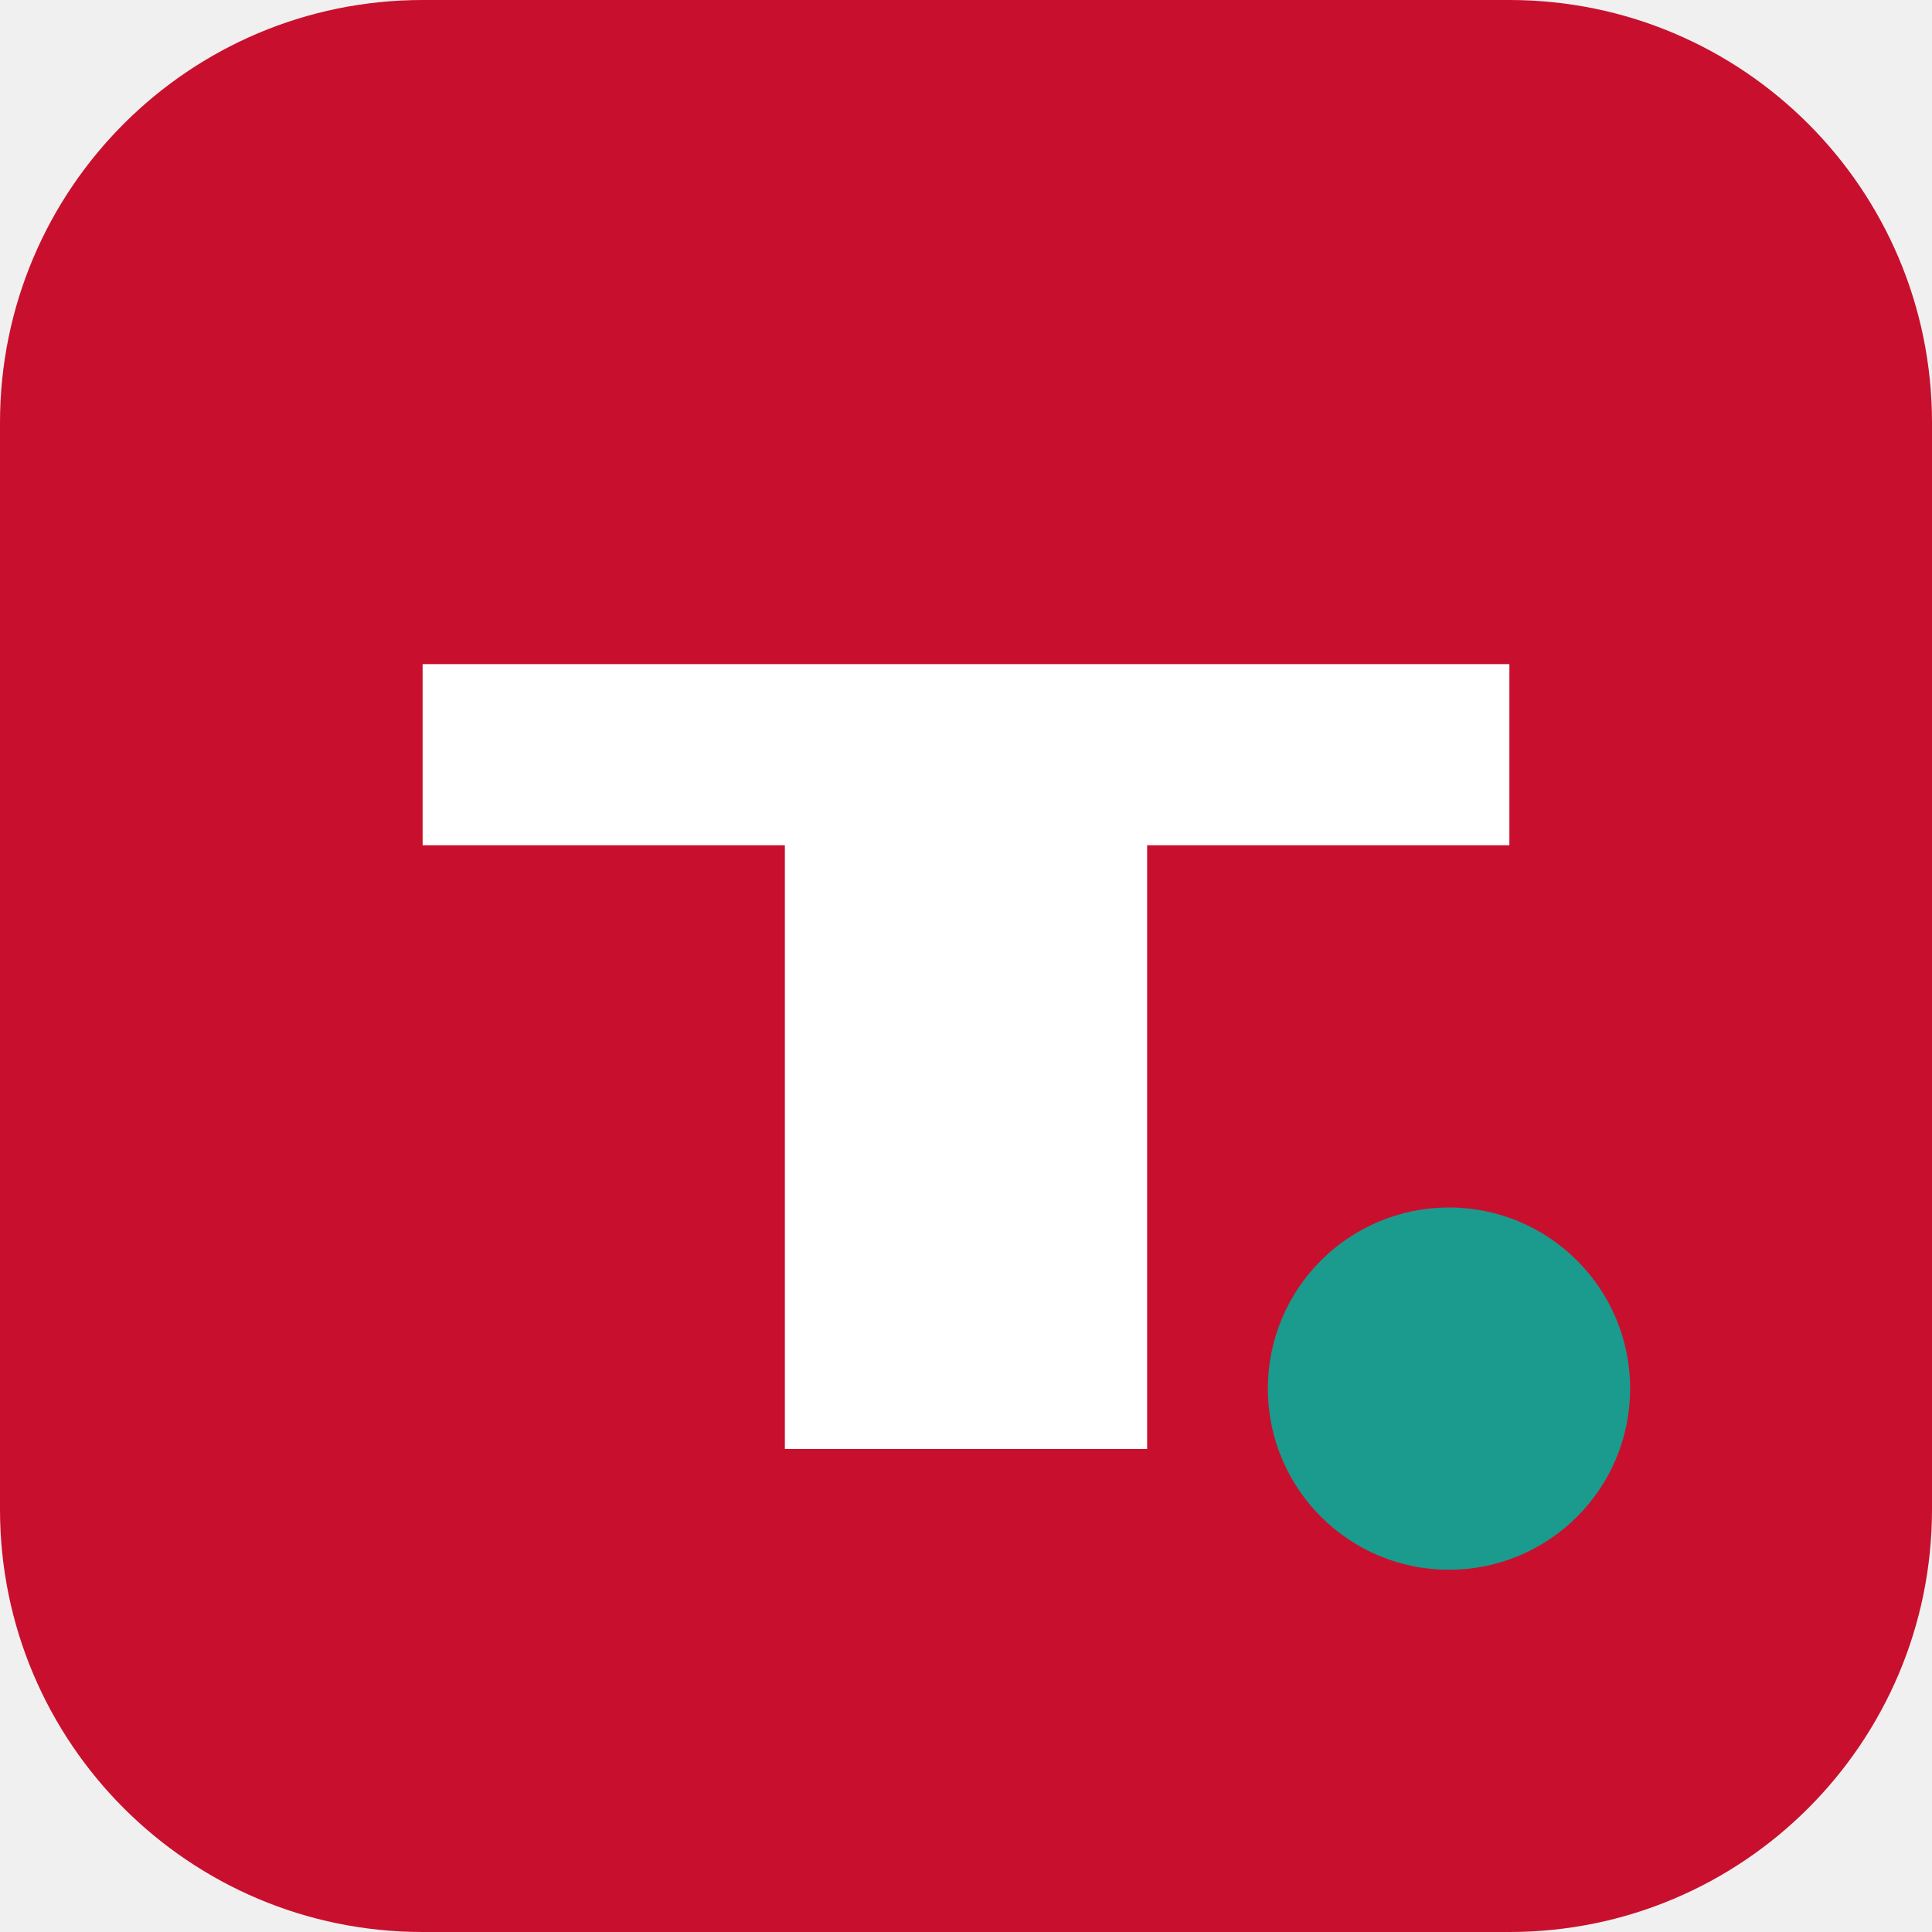
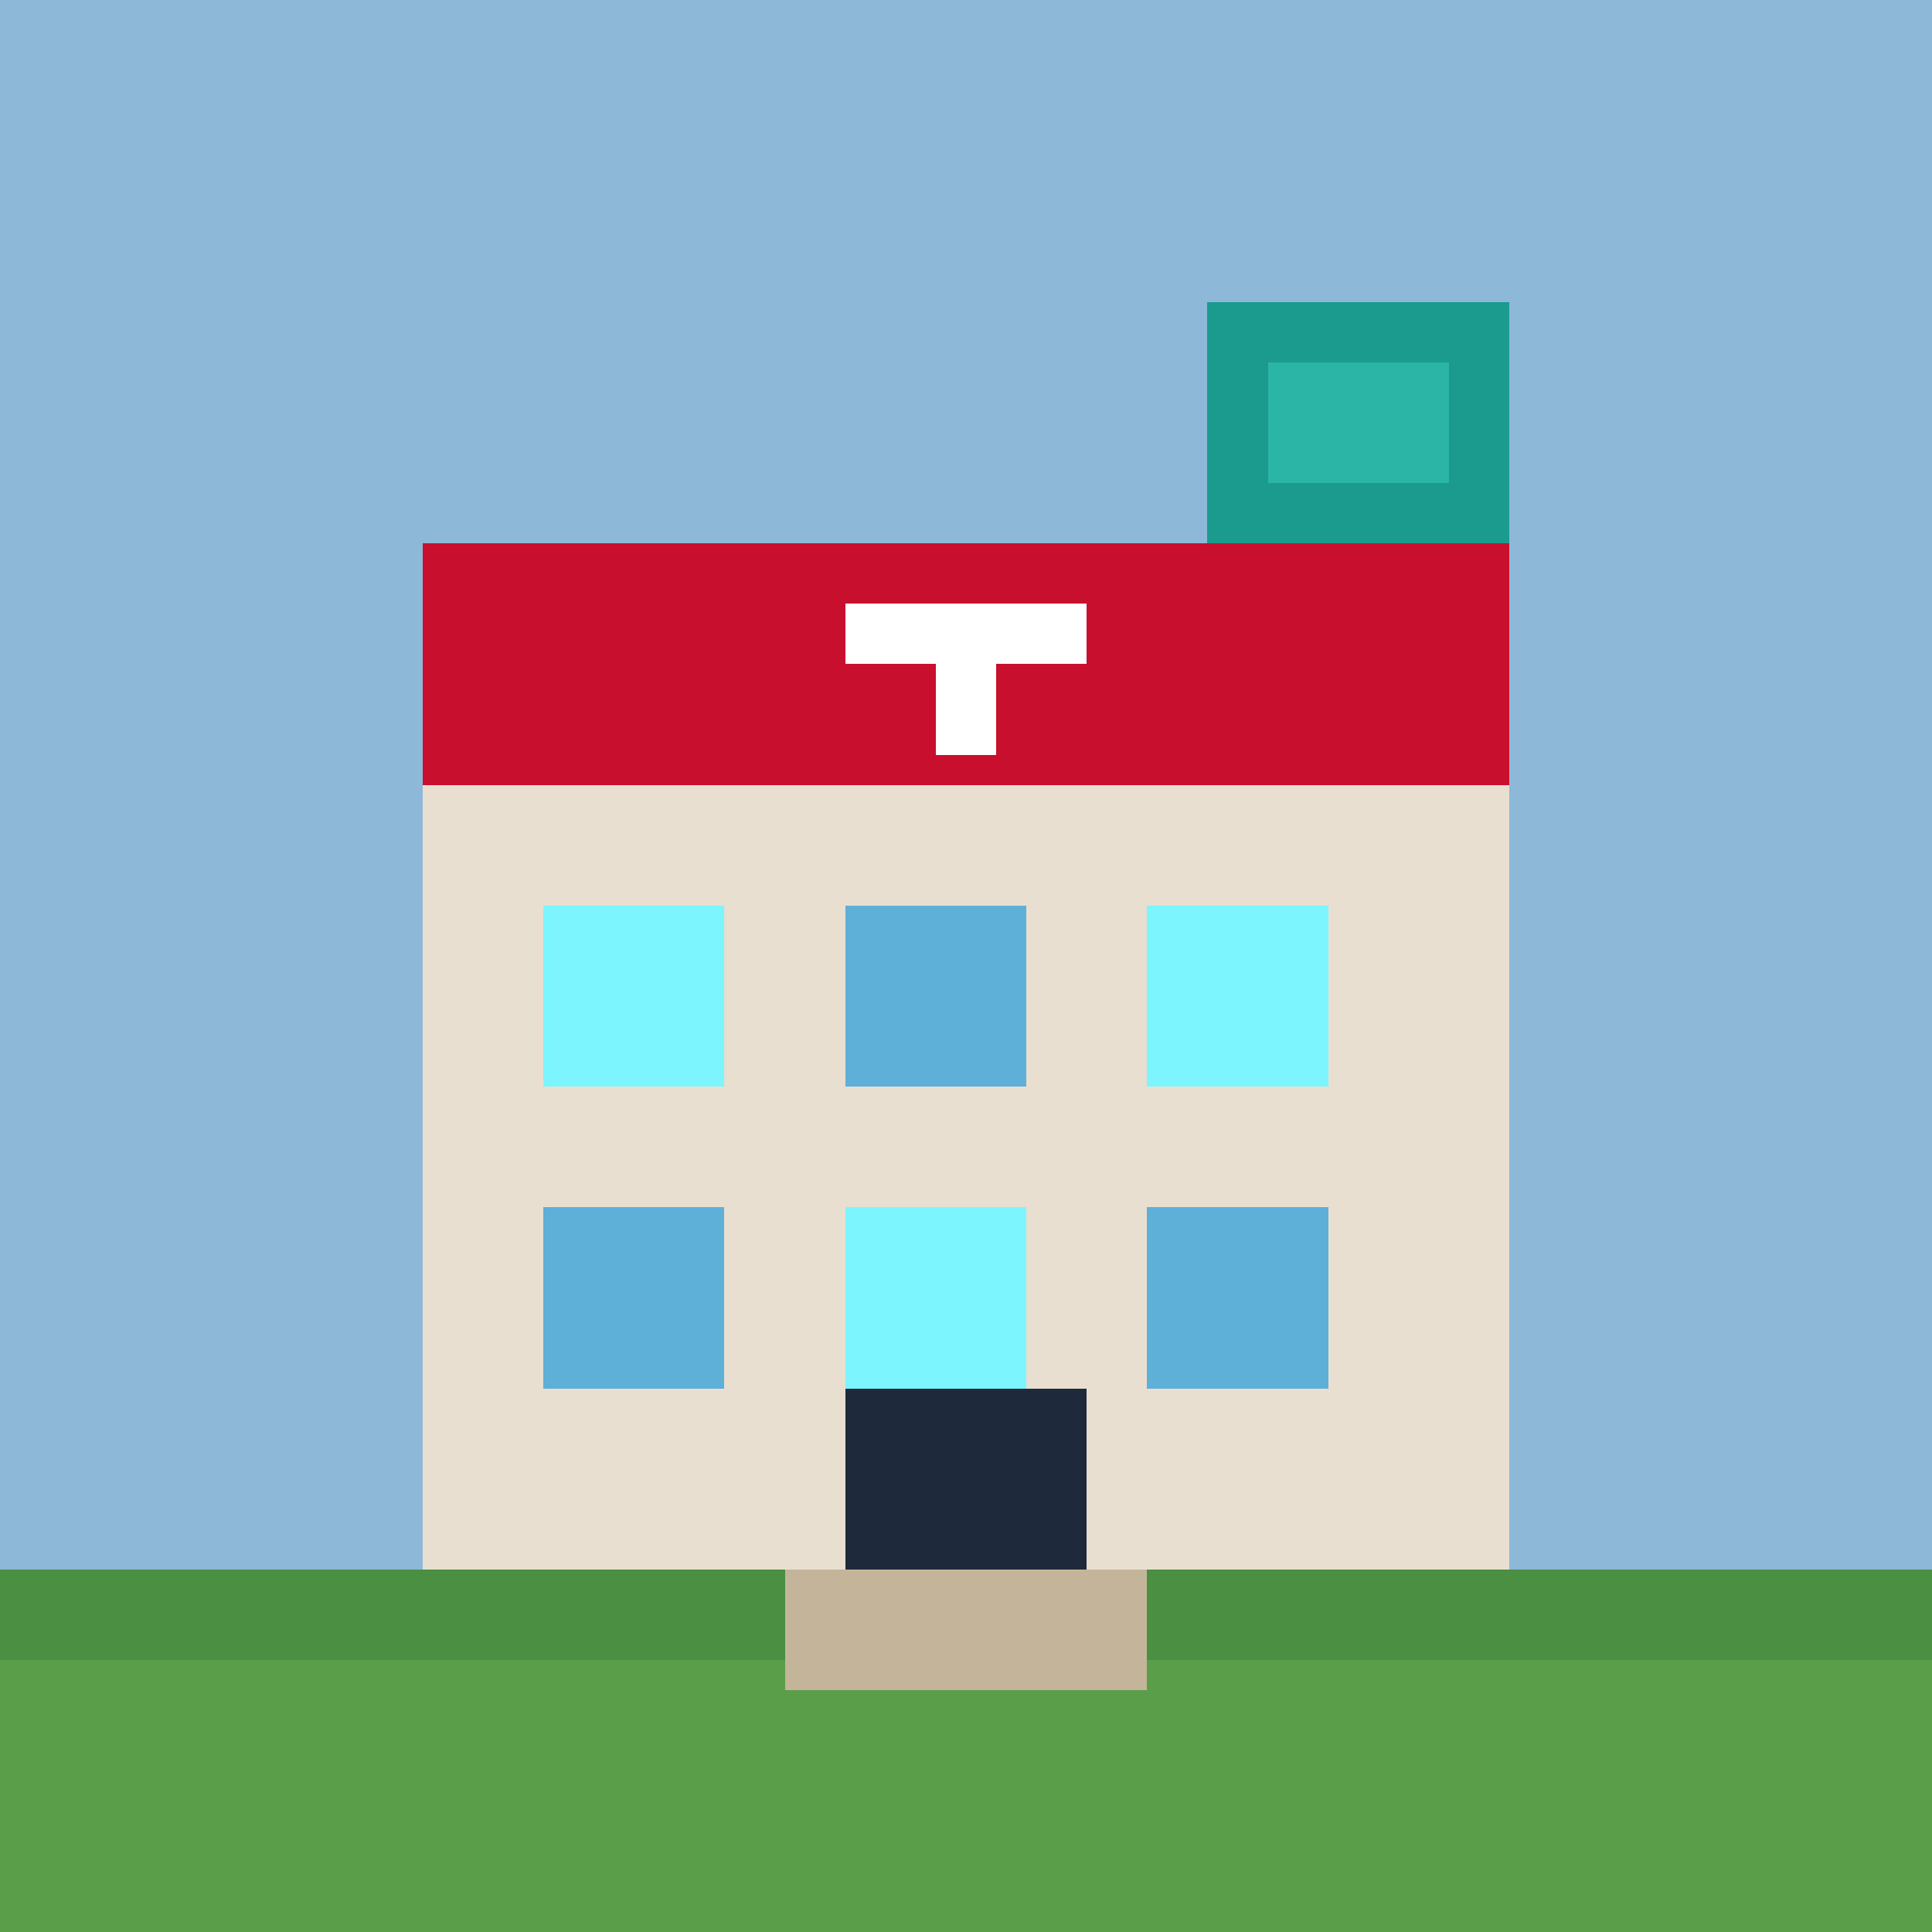
- <svg xmlns="http://www.w3.org/2000/svg" viewBox="0 0 64 64" fill="none">
-   <rect width="64" height="64" rx="14" fill="#C8102E" />
-   <path d="M14 22h36v6H38v20h-12V28H14V22z" fill="#fff" />
-   <circle cx="48" cy="46" r="6" fill="#1A9B8E" />
+ <svg xmlns="http://www.w3.org/2000/svg" viewBox="0 0 64 64" shape-rendering="crispEdges">
+   <rect width="64" height="64" fill="#8eb8d8" />
+   <rect y="52" width="64" height="12" fill="#5a9e4a" />
+   <rect y="52" width="64" height="3" fill="#4a8f42" />
+   <rect x="26" y="48" width="12" height="8" fill="#c4b59a" />
+   <rect x="14" y="18" width="36" height="34" fill="#e8dfd0" />
+   <rect x="14" y="18" width="36" height="8" fill="#c8102e" />
+   <rect x="18" y="30" width="6" height="6" fill="#7cf5ff" />
+   <rect x="28" y="30" width="6" height="6" fill="#5eb0d8" />
+   <rect x="38" y="30" width="6" height="6" fill="#7cf5ff" />
+   <rect x="18" y="40" width="6" height="6" fill="#5eb0d8" />
+   <rect x="28" y="40" width="6" height="6" fill="#7cf5ff" />
+   <rect x="38" y="40" width="6" height="6" fill="#5eb0d8" />
+   <rect x="28" y="46" width="8" height="6" fill="#1e293b" />
+   <rect x="40" y="10" width="10" height="8" fill="#1a9b8e" />
+   <rect x="42" y="12" width="6" height="4" fill="#2bb5a6" />
+   <rect x="28" y="20" width="8" height="2" fill="#fff" />
+   <rect x="31" y="20" width="2" height="5" fill="#fff" />
</svg>
